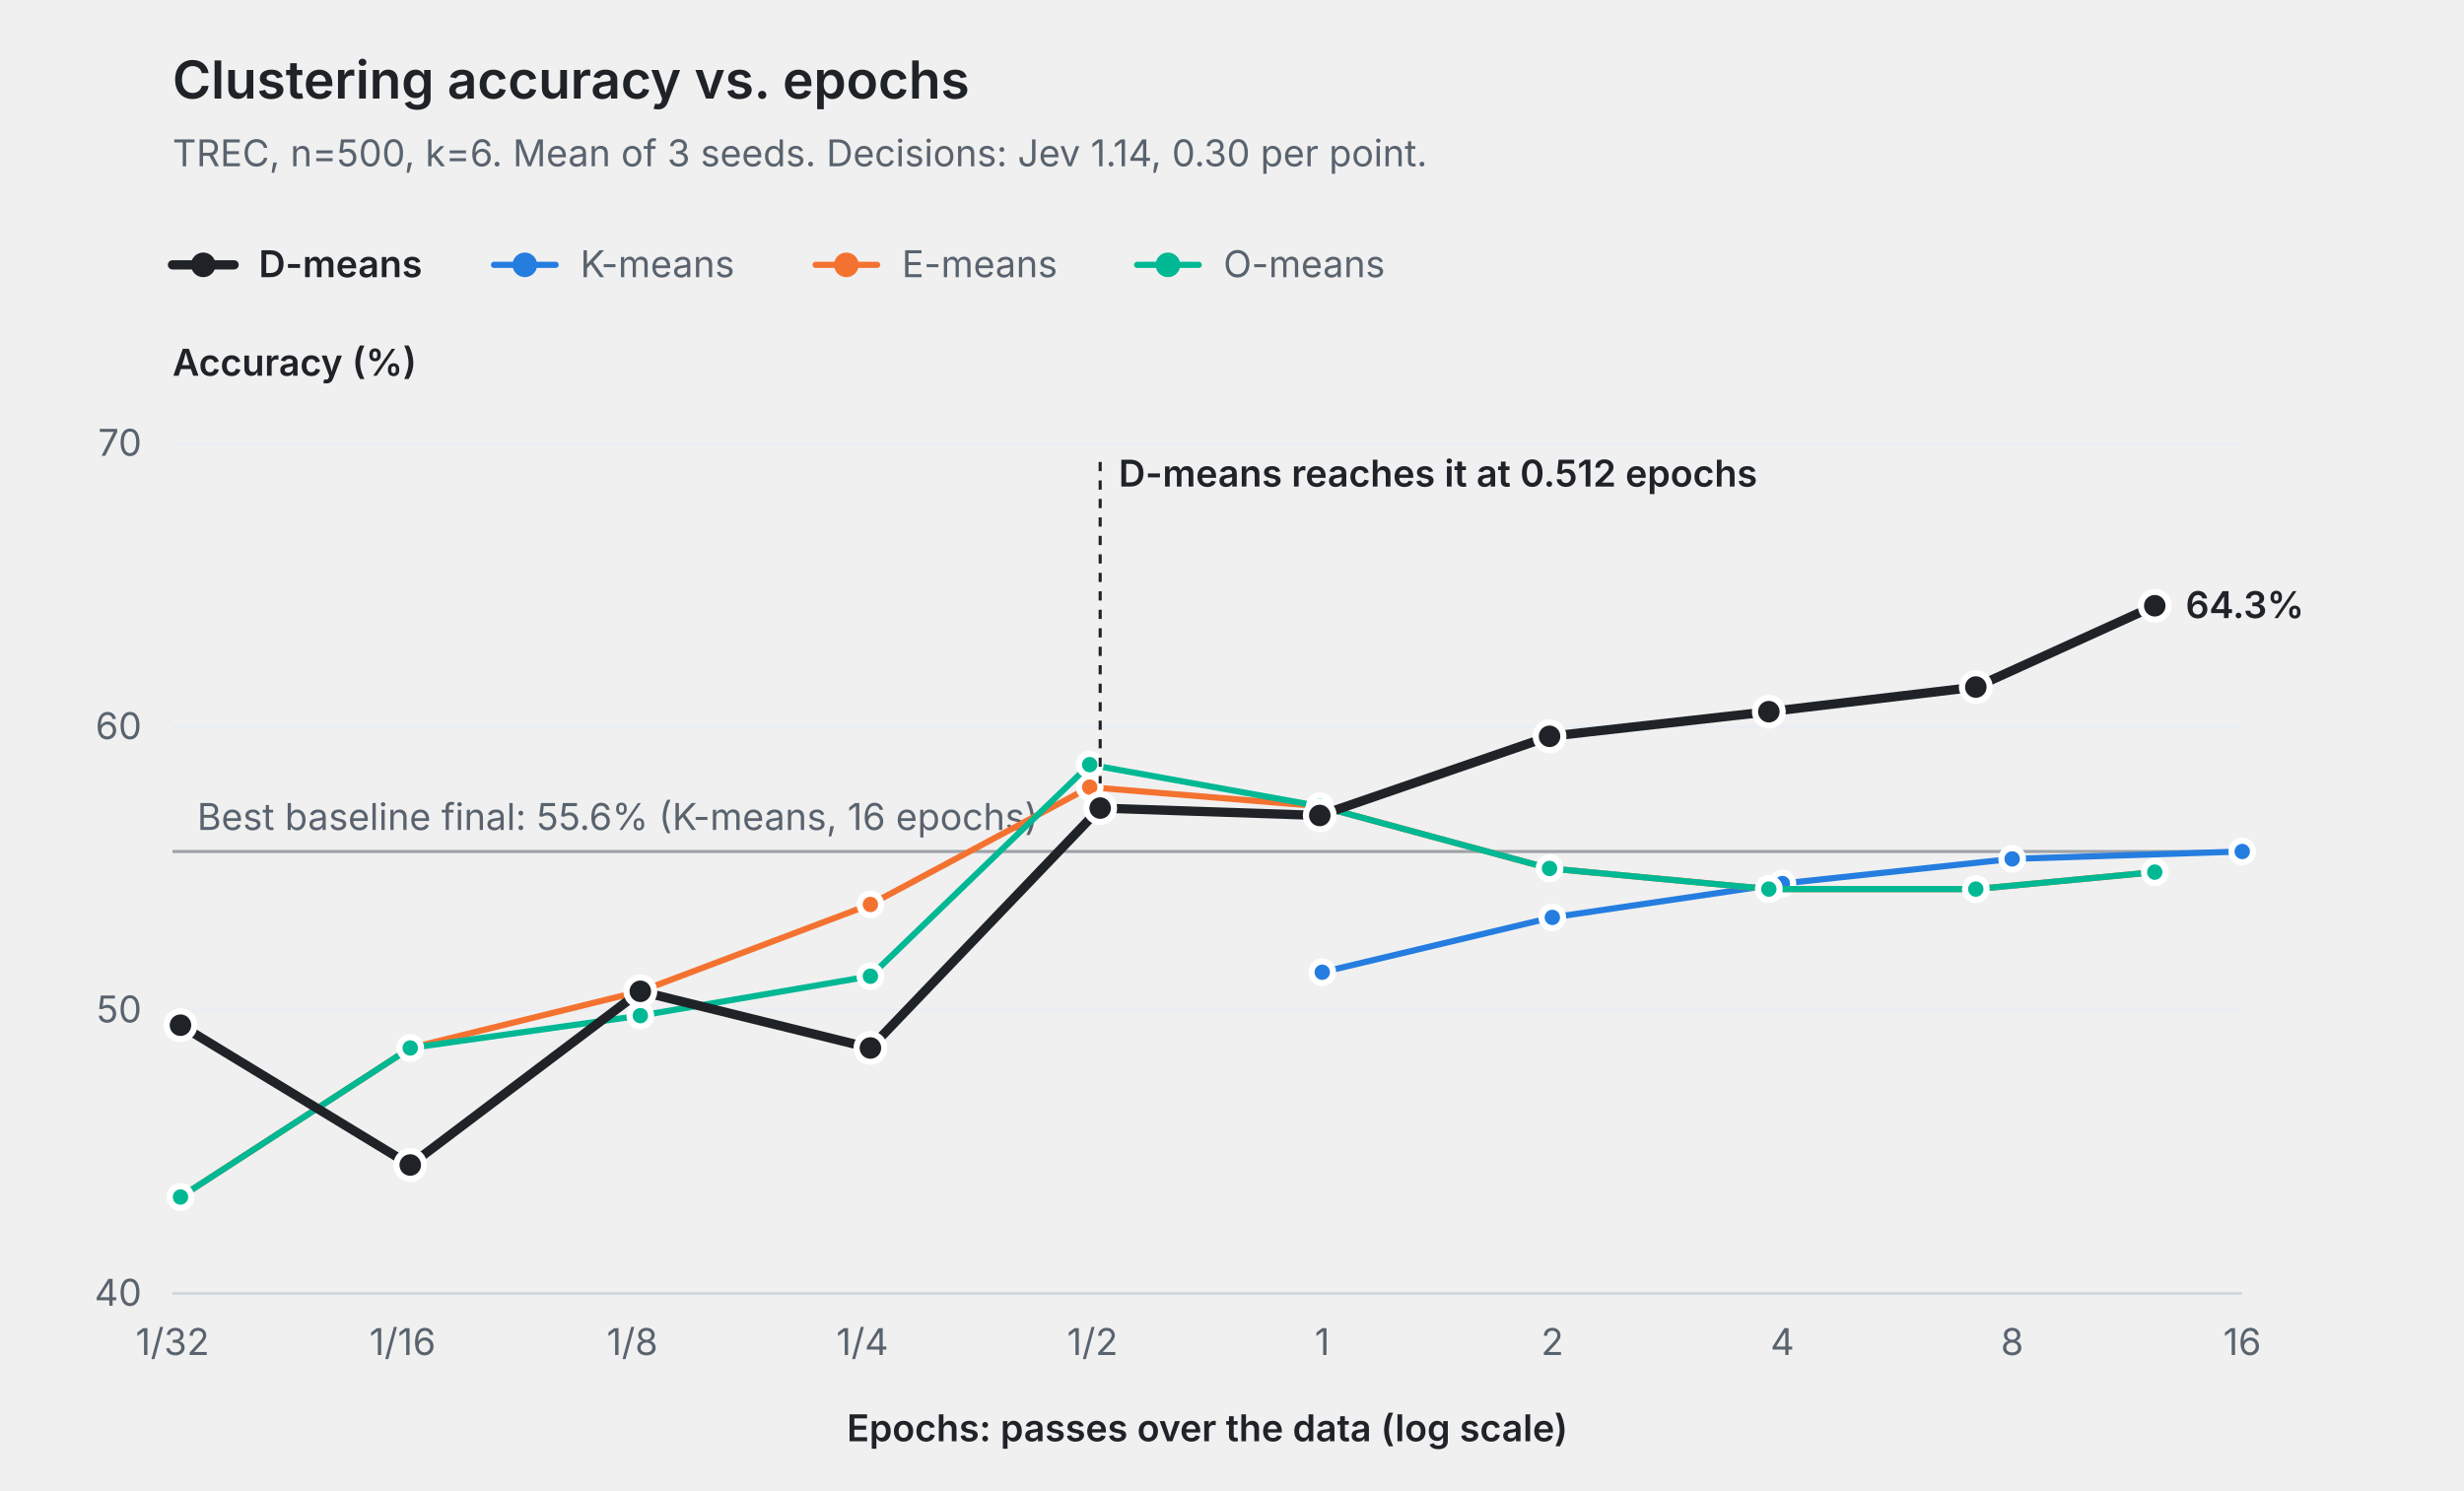
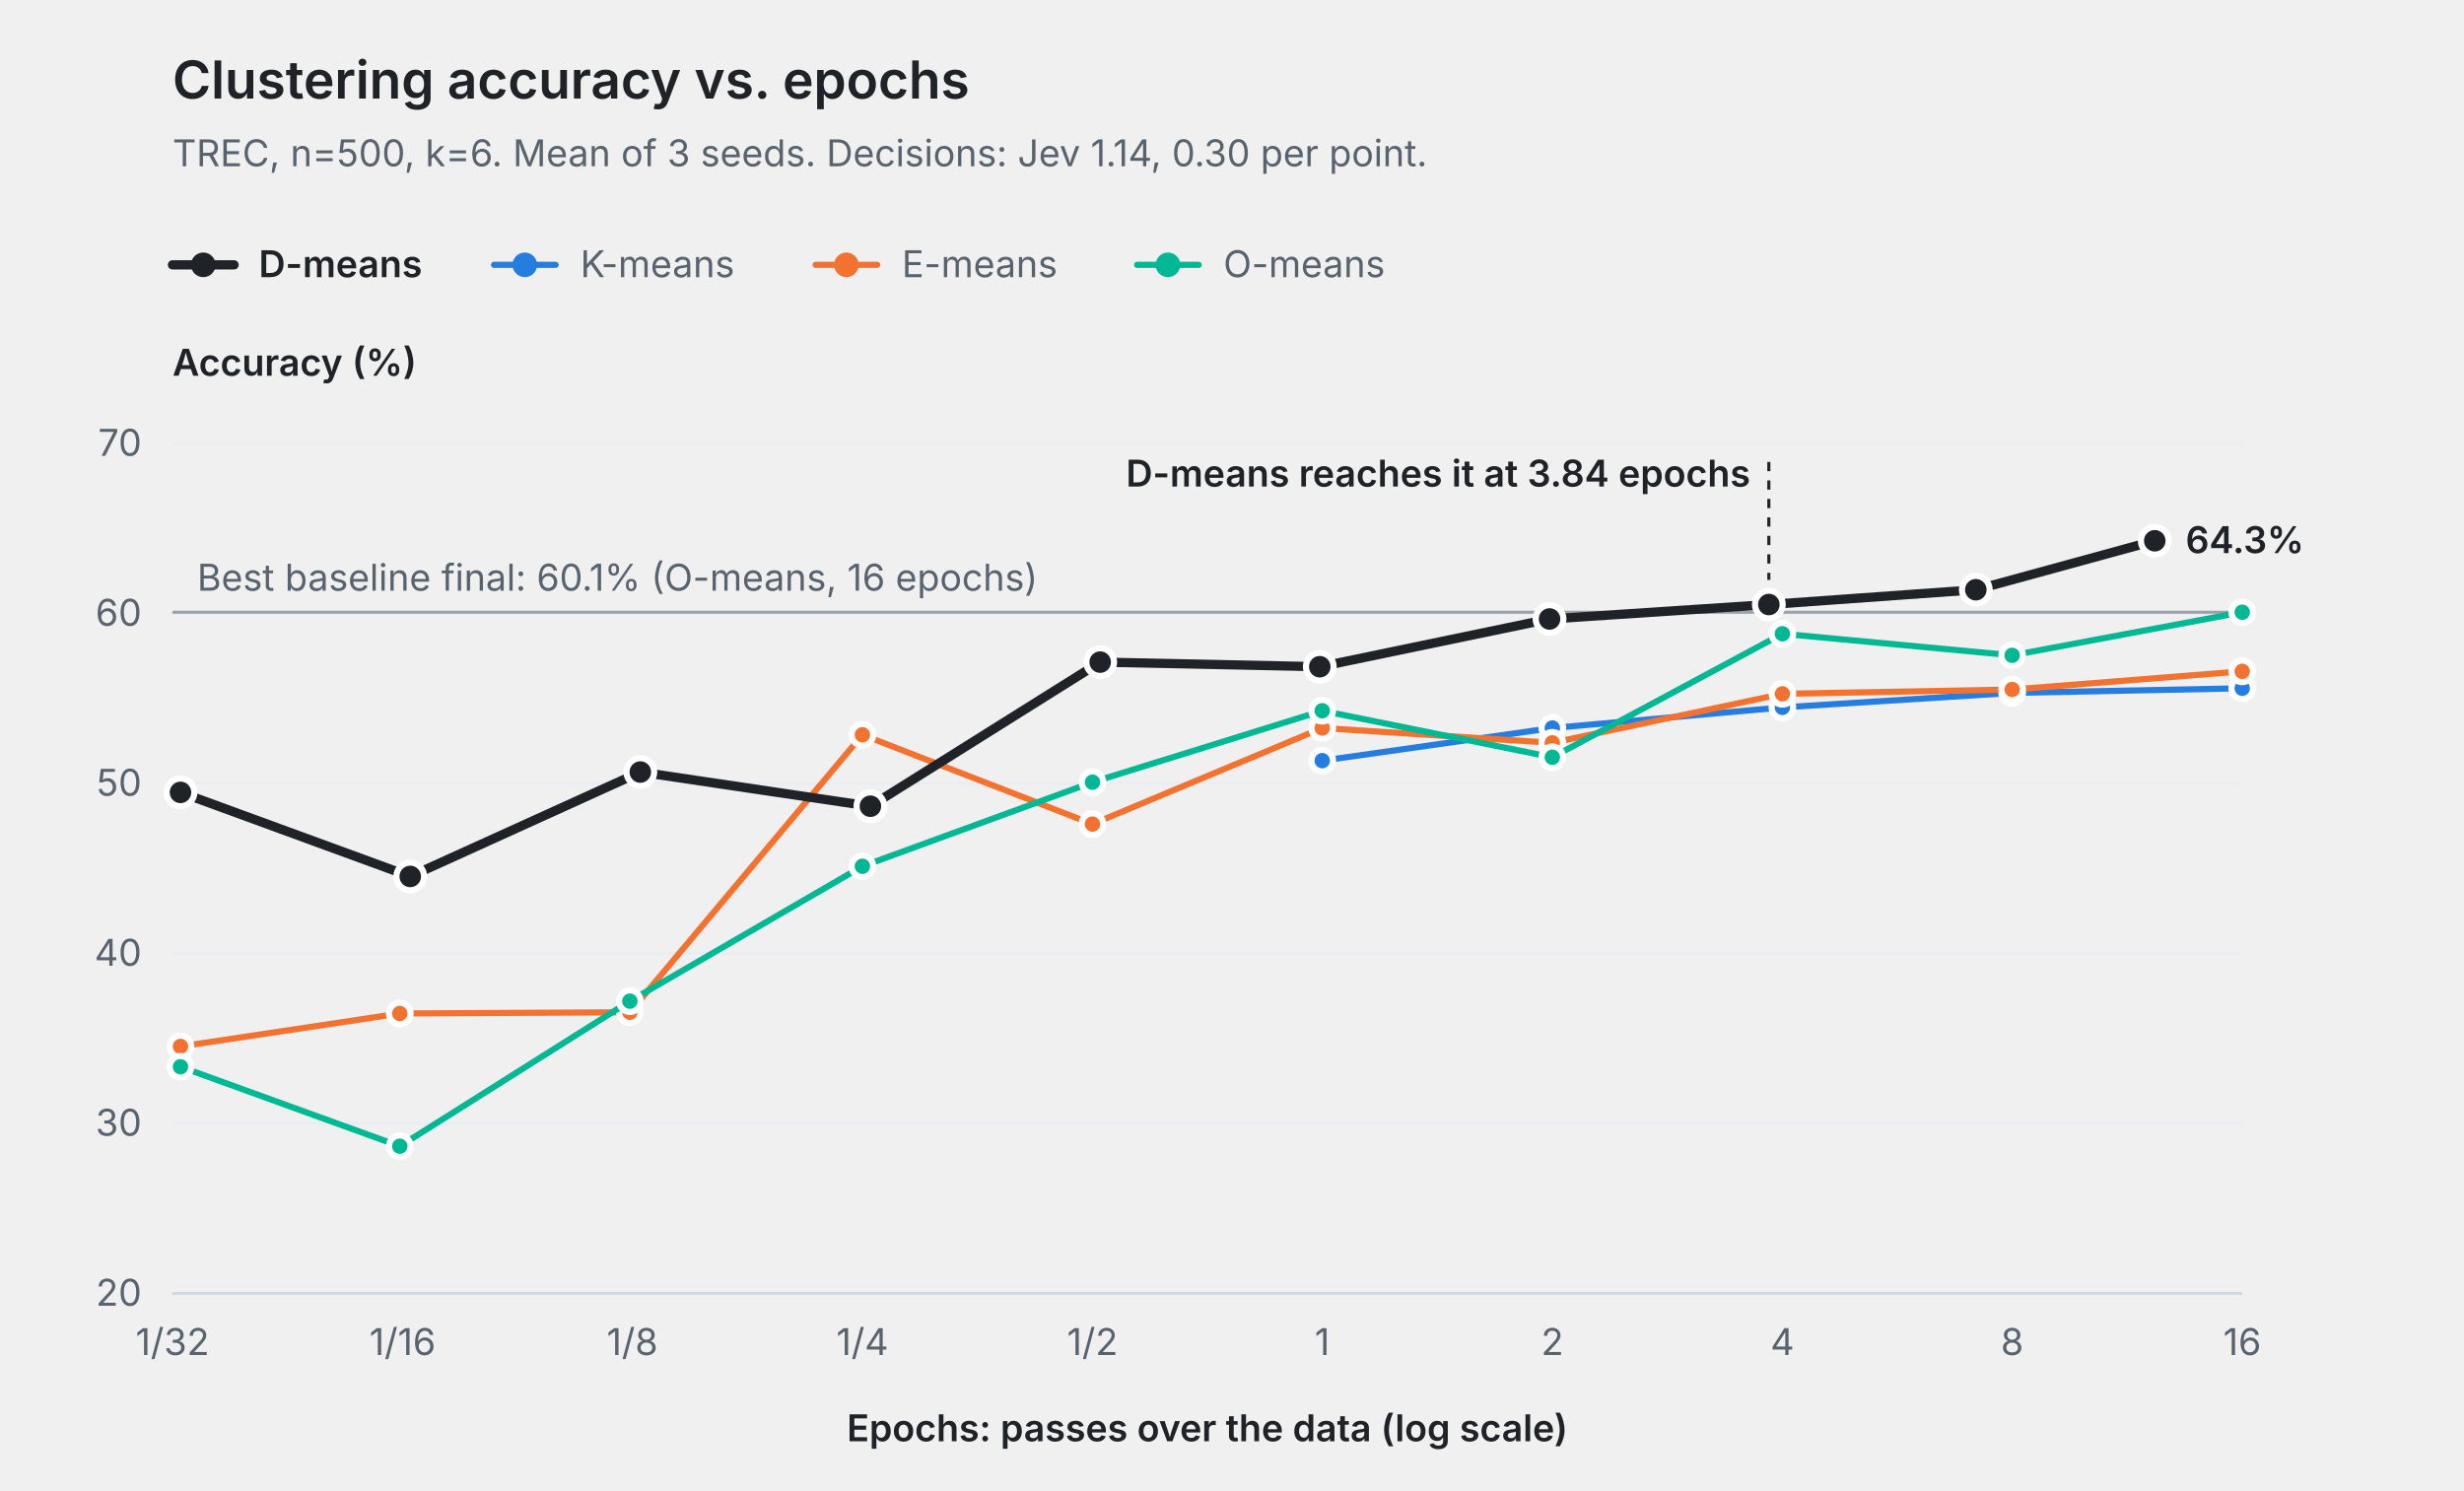
<svg xmlns="http://www.w3.org/2000/svg" viewBox="0 0 800 484" width="800" height="484" role="img" aria-labelledby="t d">
  <style>text{font-family:-apple-system,BlinkMacSystemFont,'Segoe UI',system-ui,sans-serif;fill:#59636e;font-size:12px}.h{fill:#1f2328;font-size:17px;font-weight:600}.n{font-variant-numeric:tabular-nums}.k{fill:#1f2328;font-weight:600}</style>
  <text class="h" x="56" y="32">Clustering accuracy vs. epochs</text>
  <text x="56" y="54">TREC, n=500, k=6. Mean of 3 seeds. Decisions: Jev 1.14, 0.30 per point.</text>
  <g data-legend="d-means">
    <line x1="56" y1="86" x2="76" y2="86" stroke="#1f2328" stroke-width="3" stroke-linecap="round" />
    <circle cx="66" cy="86" r="4" fill="#1f2328" />
    <text x="84" y="90" class="k">D-means</text>
  </g>
  <g data-legend="k-means">
    <line x1="160.4" y1="86" x2="180.4" y2="86" stroke="#257de0" stroke-width="2" stroke-linecap="round" />
    <circle cx="170.4" cy="86" r="4" fill="#257de0" />
    <text x="188.4" y="90">K-means</text>
  </g>
  <g data-legend="e-means">
    <line x1="264.8" y1="86" x2="284.8" y2="86" stroke="#f47230" stroke-width="2" stroke-linecap="round" />
    <circle cx="274.8" cy="86" r="4" fill="#f47230" />
    <text x="292.8" y="90">E-means</text>
  </g>
  <g data-legend="o-means">
    <line x1="369.2" y1="86" x2="389.2" y2="86" stroke="#00b894" stroke-width="2" stroke-linecap="round" />
    <circle cx="379.2" cy="86" r="4" fill="#00b894" />
    <text x="397.2" y="90">O-means</text>
  </g>
  <text x="56" y="122" class="k">Accuracy (%)</text>
  <line x1="56" y1="420.0" x2="728" y2="420.0" stroke="#d1d9e0" stroke-width="1" />
-   <text x="46" y="424.0" text-anchor="end" class="n">40</text>
-   <line x1="56" y1="328.0" x2="728" y2="328.0" stroke="#eaeef2" stroke-width="1" />
-   <text x="46" y="332.0" text-anchor="end" class="n">50</text>
-   <line x1="56" y1="236.0" x2="728" y2="236.0" stroke="#eaeef2" stroke-width="1" />
-   <text x="46" y="240.0" text-anchor="end" class="n">60</text>
+   <text x="46" y="424.0" text-anchor="end" class="n">20</text>
+   <line x1="56" y1="364.8" x2="728" y2="364.8" stroke="#eaeef2" stroke-width="1" />
+   <text x="46" y="368.8" text-anchor="end" class="n">30</text>
+   <line x1="56" y1="309.6" x2="728" y2="309.6" stroke="#eaeef2" stroke-width="1" />
+   <text x="46" y="313.6" text-anchor="end" class="n">40</text>
+   <line x1="56" y1="254.4" x2="728" y2="254.4" stroke="#eaeef2" stroke-width="1" />
+   <text x="46" y="258.4" text-anchor="end" class="n">50</text>
+   <line x1="56" y1="199.2" x2="728" y2="199.2" stroke="#eaeef2" stroke-width="1" />
+   <text x="46" y="203.2" text-anchor="end" class="n">60</text>
  <line x1="56" y1="144.0" x2="728" y2="144.0" stroke="#eaeef2" stroke-width="1" />
  <text x="46" y="148.0" text-anchor="end" class="n">70</text>
  <text x="56.0" y="440" text-anchor="middle" class="n">1/32</text>
  <text x="130.7" y="440" text-anchor="middle" class="n">1/16</text>
  <text x="205.3" y="440" text-anchor="middle" class="n">1/8</text>
  <text x="280.0" y="440" text-anchor="middle" class="n">1/4</text>
  <text x="354.7" y="440" text-anchor="middle" class="n">1/2</text>
  <text x="429.3" y="440" text-anchor="middle" class="n">1</text>
  <text x="504.0" y="440" text-anchor="middle" class="n">2</text>
  <text x="578.7" y="440" text-anchor="middle" class="n">4</text>
  <text x="653.3" y="440" text-anchor="middle" class="n">8</text>
  <text x="728.0" y="440" text-anchor="middle" class="n">16</text>
  <text x="392.0" y="468" text-anchor="middle" class="k">Epochs: passes over the data (log scale)</text>
-   <line x1="56" y1="276.5" x2="728" y2="276.5" stroke="#59636e" stroke-width="1" stroke-opacity="0.55" />
-   <text x="64" y="269.5">Best baseline final: 55.6% (K-means, 16 epochs)</text>
+   <line x1="56" y1="198.8" x2="728" y2="198.8" stroke="#59636e" stroke-width="1" stroke-opacity="0.55" />
+   <text x="64" y="191.8">Best baseline final: 60.1% (O-means, 16 epochs)</text>
  <g data-method="k-means">
-     <path d="M429.3,315.7 L504.0,297.9 L578.7,286.9 L653.3,278.9 L728.0,276.5" fill="none" stroke="#257de0" stroke-width="2" stroke-linejoin="round" stroke-linecap="round" />
-     <circle cx="429.3" cy="315.7" r="3.5" fill="#257de0" stroke="#ffffff" stroke-width="2" />
-     <circle cx="504.0" cy="297.9" r="3.5" fill="#257de0" stroke="#ffffff" stroke-width="2" />
-     <circle cx="578.7" cy="286.9" r="3.5" fill="#257de0" stroke="#ffffff" stroke-width="2" />
-     <circle cx="653.3" cy="278.9" r="3.5" fill="#257de0" stroke="#ffffff" stroke-width="2" />
-     <circle cx="728.0" cy="276.5" r="3.5" fill="#257de0" stroke="#ffffff" stroke-width="2" />
+     <path d="M429.3,247.0 L504.0,236.4 L578.7,229.7 L653.3,225.0 L728.0,223.5" fill="none" stroke="#257de0" stroke-width="2" stroke-linejoin="round" stroke-linecap="round" />
+     <circle cx="429.3" cy="247.0" r="3.5" fill="#257de0" stroke="#ffffff" stroke-width="2" />
+     <circle cx="504.0" cy="236.4" r="3.5" fill="#257de0" stroke="#ffffff" stroke-width="2" />
+     <circle cx="578.7" cy="229.7" r="3.5" fill="#257de0" stroke="#ffffff" stroke-width="2" />
+     <circle cx="653.3" cy="225.0" r="3.5" fill="#257de0" stroke="#ffffff" stroke-width="2" />
+     <circle cx="728.0" cy="223.5" r="3.5" fill="#257de0" stroke="#ffffff" stroke-width="2" />
  </g>
  <g data-method="e-means">
-     <path d="M58.6,388.7 L133.2,340.3 L207.9,321.9 L282.6,293.7 L353.8,255.6 L428.5,261.8 L503.1,282.0 L574.3,288.7 L641.5,288.7 L699.6,283.2" fill="none" stroke="#f47230" stroke-width="2" stroke-linejoin="round" stroke-linecap="round" />
-     <circle cx="58.6" cy="388.7" r="3.5" fill="#f47230" stroke="#ffffff" stroke-width="2" />
-     <circle cx="133.2" cy="340.3" r="3.5" fill="#f47230" stroke="#ffffff" stroke-width="2" />
-     <circle cx="207.9" cy="321.9" r="3.5" fill="#f47230" stroke="#ffffff" stroke-width="2" />
-     <circle cx="282.6" cy="293.7" r="3.5" fill="#f47230" stroke="#ffffff" stroke-width="2" />
-     <circle cx="353.8" cy="255.6" r="3.5" fill="#f47230" stroke="#ffffff" stroke-width="2" />
-     <circle cx="428.5" cy="261.8" r="3.5" fill="#f47230" stroke="#ffffff" stroke-width="2" />
-     <circle cx="503.1" cy="282.0" r="3.5" fill="#f47230" stroke="#ffffff" stroke-width="2" />
-     <circle cx="574.3" cy="288.7" r="3.5" fill="#f47230" stroke="#ffffff" stroke-width="2" />
-     <circle cx="641.5" cy="288.7" r="3.5" fill="#f47230" stroke="#ffffff" stroke-width="2" />
-     <circle cx="699.6" cy="283.2" r="3.5" fill="#f47230" stroke="#ffffff" stroke-width="2" />
+     <path d="M58.6,339.8 L129.8,329.1 L204.5,328.7 L280.0,238.6 L354.7,267.6 L429.3,236.4 L504.0,241.2 L578.7,225.3 L653.3,223.9 L728.0,218.0" fill="none" stroke="#f47230" stroke-width="2" stroke-linejoin="round" stroke-linecap="round" />
+     <circle cx="58.6" cy="339.8" r="3.5" fill="#f47230" stroke="#ffffff" stroke-width="2" />
+     <circle cx="129.8" cy="329.1" r="3.5" fill="#f47230" stroke="#ffffff" stroke-width="2" />
+     <circle cx="204.5" cy="328.7" r="3.5" fill="#f47230" stroke="#ffffff" stroke-width="2" />
+     <circle cx="280.0" cy="238.6" r="3.5" fill="#f47230" stroke="#ffffff" stroke-width="2" />
+     <circle cx="354.7" cy="267.6" r="3.5" fill="#f47230" stroke="#ffffff" stroke-width="2" />
+     <circle cx="429.3" cy="236.4" r="3.5" fill="#f47230" stroke="#ffffff" stroke-width="2" />
+     <circle cx="504.0" cy="241.2" r="3.5" fill="#f47230" stroke="#ffffff" stroke-width="2" />
+     <circle cx="578.7" cy="225.3" r="3.5" fill="#f47230" stroke="#ffffff" stroke-width="2" />
+     <circle cx="653.3" cy="223.9" r="3.5" fill="#f47230" stroke="#ffffff" stroke-width="2" />
+     <circle cx="728.0" cy="218.0" r="3.5" fill="#f47230" stroke="#ffffff" stroke-width="2" />
  </g>
  <g data-method="o-means">
-     <path d="M58.6,388.7 L133.2,340.3 L207.9,329.8 L282.6,317.0 L353.8,248.3 L428.5,261.8 L503.1,282.0 L574.3,288.7 L641.5,288.7 L699.6,283.2" fill="none" stroke="#00b894" stroke-width="2" stroke-linejoin="round" stroke-linecap="round" />
-     <circle cx="58.6" cy="388.7" r="3.5" fill="#00b894" stroke="#ffffff" stroke-width="2" />
-     <circle cx="133.2" cy="340.3" r="3.5" fill="#00b894" stroke="#ffffff" stroke-width="2" />
-     <circle cx="207.9" cy="329.8" r="3.5" fill="#00b894" stroke="#ffffff" stroke-width="2" />
-     <circle cx="282.6" cy="317.0" r="3.5" fill="#00b894" stroke="#ffffff" stroke-width="2" />
-     <circle cx="353.8" cy="248.3" r="3.5" fill="#00b894" stroke="#ffffff" stroke-width="2" />
-     <circle cx="428.5" cy="261.8" r="3.5" fill="#00b894" stroke="#ffffff" stroke-width="2" />
-     <circle cx="503.1" cy="282.0" r="3.5" fill="#00b894" stroke="#ffffff" stroke-width="2" />
-     <circle cx="574.3" cy="288.7" r="3.5" fill="#00b894" stroke="#ffffff" stroke-width="2" />
-     <circle cx="641.5" cy="288.7" r="3.5" fill="#00b894" stroke="#ffffff" stroke-width="2" />
-     <circle cx="699.6" cy="283.2" r="3.5" fill="#00b894" stroke="#ffffff" stroke-width="2" />
+     <path d="M58.6,346.4 L129.8,372.2 L204.5,325.1 L280.0,281.3 L354.7,254.0 L429.3,230.8 L504.0,245.9 L578.7,205.8 L653.3,212.8 L728.0,198.8" fill="none" stroke="#00b894" stroke-width="2" stroke-linejoin="round" stroke-linecap="round" />
+     <circle cx="58.6" cy="346.4" r="3.5" fill="#00b894" stroke="#ffffff" stroke-width="2" />
+     <circle cx="129.8" cy="372.2" r="3.5" fill="#00b894" stroke="#ffffff" stroke-width="2" />
+     <circle cx="204.5" cy="325.1" r="3.5" fill="#00b894" stroke="#ffffff" stroke-width="2" />
+     <circle cx="280.0" cy="281.3" r="3.5" fill="#00b894" stroke="#ffffff" stroke-width="2" />
+     <circle cx="354.7" cy="254.0" r="3.5" fill="#00b894" stroke="#ffffff" stroke-width="2" />
+     <circle cx="429.3" cy="230.8" r="3.5" fill="#00b894" stroke="#ffffff" stroke-width="2" />
+     <circle cx="504.0" cy="245.9" r="3.5" fill="#00b894" stroke="#ffffff" stroke-width="2" />
+     <circle cx="578.7" cy="205.8" r="3.5" fill="#00b894" stroke="#ffffff" stroke-width="2" />
+     <circle cx="653.3" cy="212.8" r="3.5" fill="#00b894" stroke="#ffffff" stroke-width="2" />
+     <circle cx="728.0" cy="198.8" r="3.5" fill="#00b894" stroke="#ffffff" stroke-width="2" />
  </g>
  <g data-method="d-means">
-     <path d="M58.6,332.9 L133.2,378.3 L207.9,321.9 L282.6,340.3 L357.2,262.4 L428.5,264.8 L503.1,239.1 L574.3,231.1 L641.5,223.1 L699.6,196.7" fill="none" stroke="#1f2328" stroke-width="3" stroke-linejoin="round" stroke-linecap="round" />
-     <circle cx="58.6" cy="332.9" r="4.5" fill="#1f2328" stroke="#ffffff" stroke-width="2" />
-     <circle cx="133.2" cy="378.3" r="4.5" fill="#1f2328" stroke="#ffffff" stroke-width="2" />
-     <circle cx="207.9" cy="321.9" r="4.5" fill="#1f2328" stroke="#ffffff" stroke-width="2" />
-     <circle cx="282.6" cy="340.3" r="4.5" fill="#1f2328" stroke="#ffffff" stroke-width="2" />
-     <circle cx="357.2" cy="262.4" r="4.5" fill="#1f2328" stroke="#ffffff" stroke-width="2" />
-     <circle cx="428.5" cy="264.8" r="4.5" fill="#1f2328" stroke="#ffffff" stroke-width="2" />
-     <circle cx="503.1" cy="239.1" r="4.5" fill="#1f2328" stroke="#ffffff" stroke-width="2" />
-     <circle cx="574.3" cy="231.1" r="4.5" fill="#1f2328" stroke="#ffffff" stroke-width="2" />
-     <circle cx="641.5" cy="223.1" r="4.5" fill="#1f2328" stroke="#ffffff" stroke-width="2" />
-     <circle cx="699.6" cy="196.7" r="4.5" fill="#1f2328" stroke="#ffffff" stroke-width="2" />
+     <path d="M58.6,257.3 L133.2,284.6 L207.9,250.7 L282.6,261.8 L357.2,215.0 L428.5,216.5 L503.1,201.0 L574.3,196.3 L641.5,191.5 L699.6,175.6" fill="none" stroke="#1f2328" stroke-width="3" stroke-linejoin="round" stroke-linecap="round" />
+     <circle cx="58.6" cy="257.3" r="4.5" fill="#1f2328" stroke="#ffffff" stroke-width="2" />
+     <circle cx="133.2" cy="284.6" r="4.5" fill="#1f2328" stroke="#ffffff" stroke-width="2" />
+     <circle cx="207.9" cy="250.7" r="4.5" fill="#1f2328" stroke="#ffffff" stroke-width="2" />
+     <circle cx="282.6" cy="261.8" r="4.5" fill="#1f2328" stroke="#ffffff" stroke-width="2" />
+     <circle cx="357.2" cy="215.0" r="4.5" fill="#1f2328" stroke="#ffffff" stroke-width="2" />
+     <circle cx="428.5" cy="216.5" r="4.5" fill="#1f2328" stroke="#ffffff" stroke-width="2" />
+     <circle cx="503.1" cy="201.0" r="4.5" fill="#1f2328" stroke="#ffffff" stroke-width="2" />
+     <circle cx="574.3" cy="196.3" r="4.5" fill="#1f2328" stroke="#ffffff" stroke-width="2" />
+     <circle cx="641.5" cy="191.5" r="4.5" fill="#1f2328" stroke="#ffffff" stroke-width="2" />
+     <circle cx="699.6" cy="175.6" r="4.5" fill="#1f2328" stroke="#ffffff" stroke-width="2" />
  </g>
-   <line x1="357.2" y1="150" x2="357.2" y2="254.4" stroke="#1f2328" stroke-width="1" stroke-dasharray="3 3" />
-   <text x="363.2" y="158" class="k">D-means reaches it at 0.512 epochs</text>
-   <text x="709.6" y="200.7" class="k n">64.3%</text>
+   <line x1="574.3" y1="150" x2="574.3" y2="188.3" stroke="#1f2328" stroke-width="1" stroke-dasharray="3 3" />
+   <text x="568.3" y="158" class="k" text-anchor="end">D-means reaches it at 3.84 epochs</text>
+   <text x="709.6" y="179.6" class="k n">64.3%</text>
</svg>
